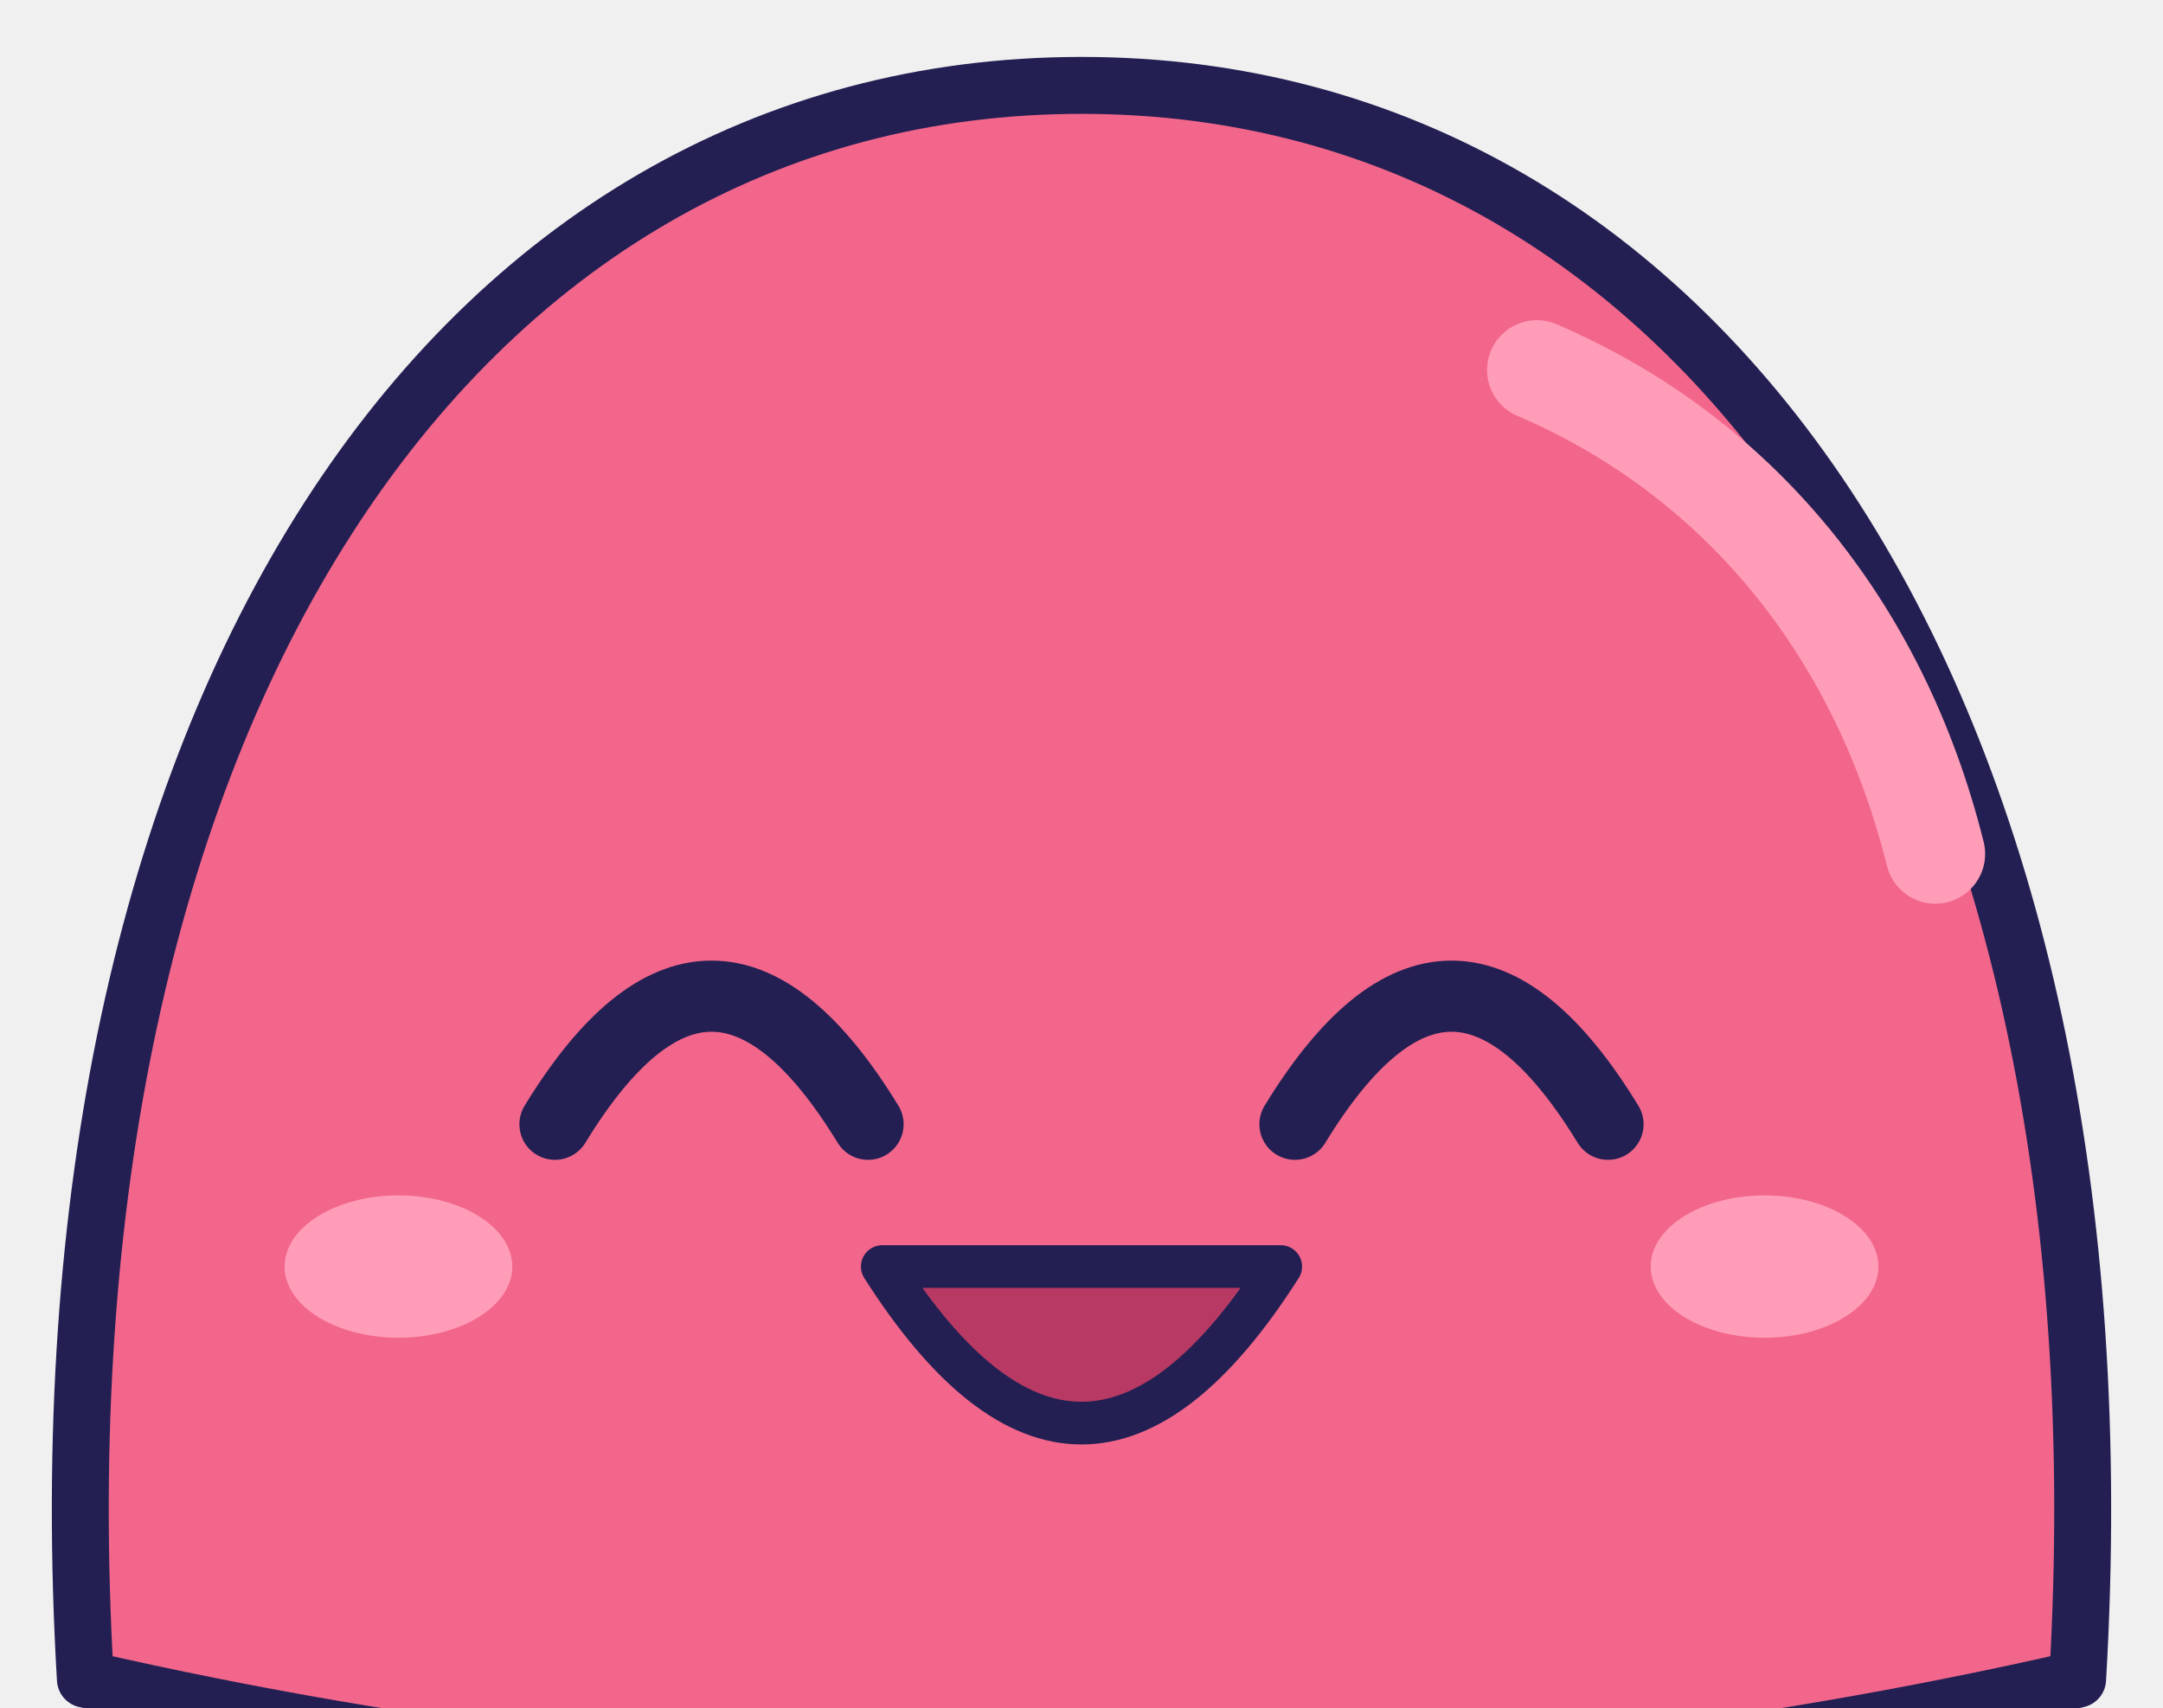
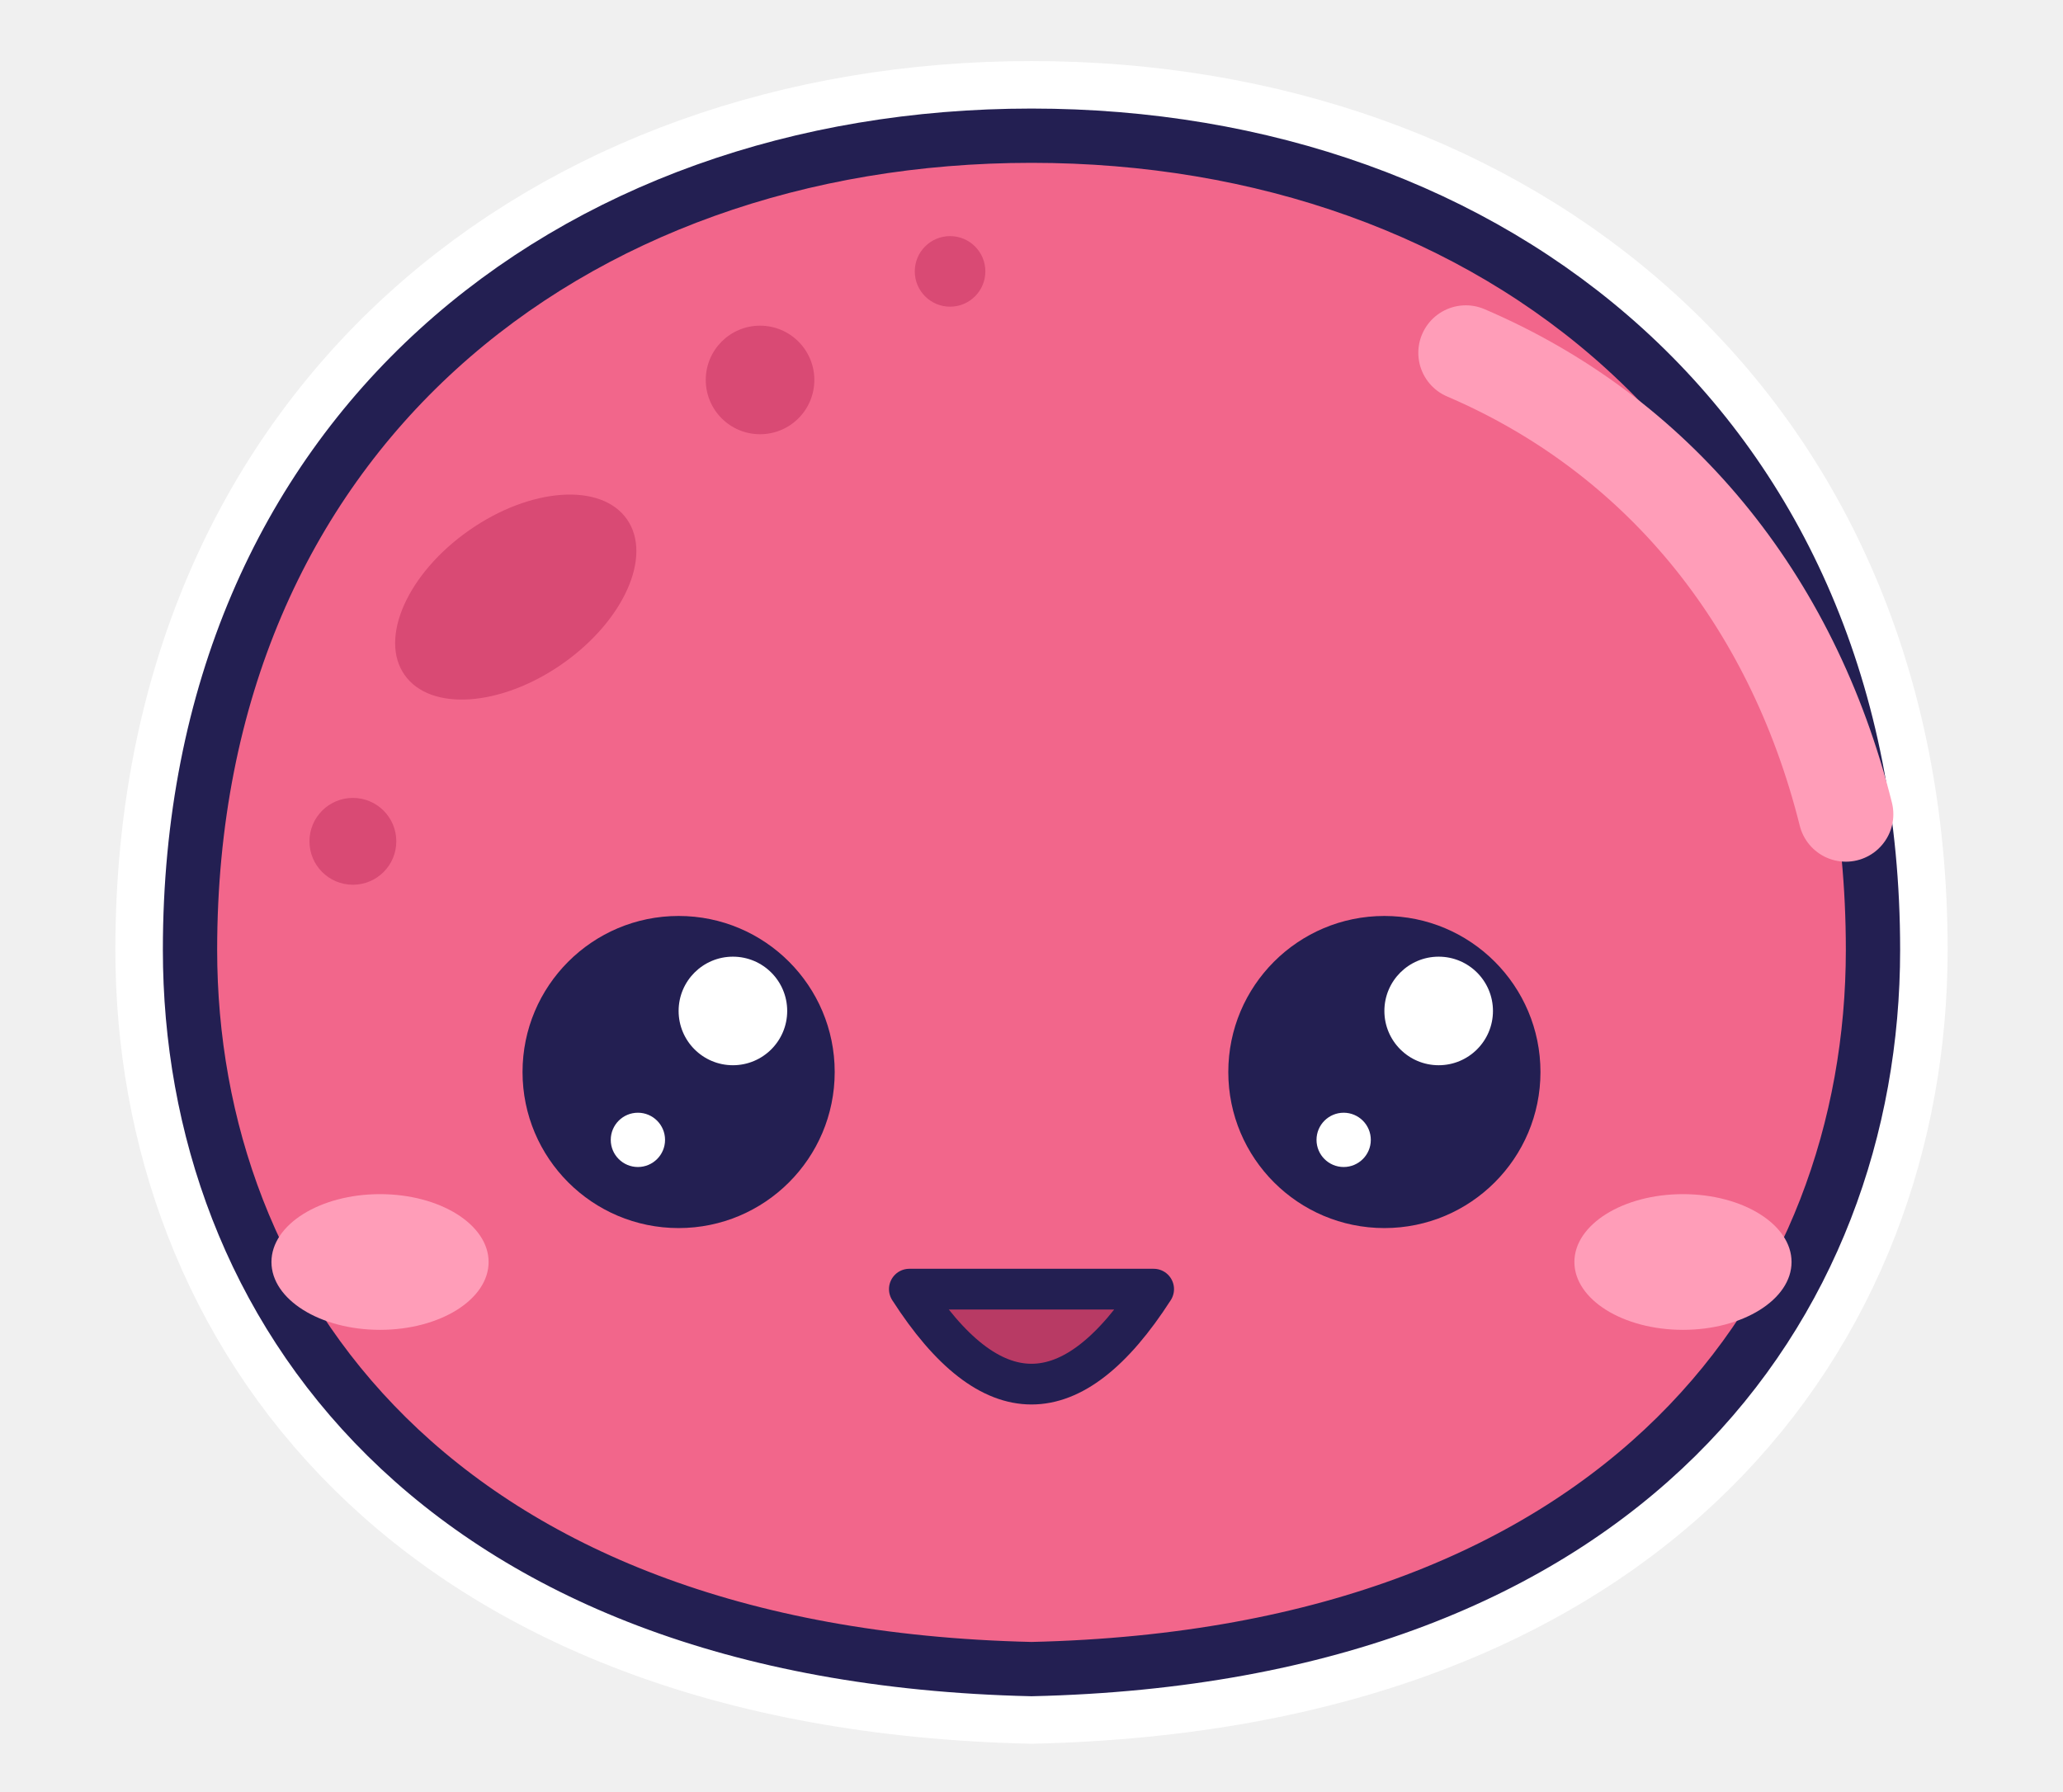
- <svg xmlns="http://www.w3.org/2000/svg" viewBox="24 8 152 120">
-   <path d="M30 126 C26 58 56 14 100 14 C144 14 174 58 170 126 Q100 142 30 126 Z" fill="#F2668B" stroke="#231F52" stroke-width="4" stroke-linejoin="round" />
-   <path d="M132 34 C146 40 156 52 160 68" fill="none" stroke="#FF9DB8" stroke-width="7" stroke-linecap="round" />
-   <ellipse cx="52" cy="97" rx="8" ry="5" fill="#FF9DB8" />
-   <ellipse cx="148" cy="97" rx="8" ry="5" fill="#FF9DB8" />
-   <path d="M63 87 Q74 69 85 87" fill="none" stroke="#231F52" stroke-width="5" stroke-linecap="round" />
-   <path d="M115 87 Q126 69 137 87" fill="none" stroke="#231F52" stroke-width="5" stroke-linecap="round" />
-   <path d="M86 97 Q100 119 114 97 Z" fill="#B83A64" stroke="#231F52" stroke-width="3" stroke-linejoin="round" />
+ <svg xmlns="http://www.w3.org/2000/svg" viewBox="24 4 152 132">
+   <path d="M38 74 C38 36 66 14 100 14 C134 14 162 36 162 74 C162 100 144 126 100 127 C56 126 38 100 38 74 Z" fill="#fff" stroke="#fff" stroke-width="11" stroke-linejoin="round" />
+   <path d="M38 74 C38 36 66 14 100 14 C134 14 162 36 162 74 C162 100 144 126 100 127 C56 126 38 100 38 74 Z" fill="#F2668B" stroke="#231F52" stroke-width="4" stroke-linejoin="round" />
+   <path d="M132 30 C146 36 156 48 160 64" fill="none" stroke="#FF9DB8" stroke-width="7" stroke-linecap="round" />
+   <ellipse cx="62" cy="48" rx="10" ry="6" transform="rotate(-35 62 48)" fill="#D94A74" />
+   <circle cx="80" cy="32" r="4" fill="#D94A74" />
+   <circle cx="50" cy="66" r="3.2" fill="#D94A74" />
+   <circle cx="94" cy="24" r="2.6" fill="#D94A74" />
+   <g transform="translate(0 -15)">
+     <ellipse cx="52" cy="112" rx="8" ry="5" fill="#FF9DB8" />
+     <ellipse cx="148" cy="112" rx="8" ry="5" fill="#FF9DB8" />
+     <circle cx="74" cy="98" r="11.5" fill="#231F52" />
+     <circle cx="126" cy="98" r="11.5" fill="#231F52" />
+     <circle cx="78" cy="93.5" r="4" fill="#fff" />
+     <circle cx="130" cy="93.5" r="4" fill="#fff" />
+     <circle cx="71" cy="103" r="2" fill="#fff" />
+     <circle cx="123" cy="103" r="2" fill="#fff" />
+     <path d="M91 114 Q100 128 109 114 Z" fill="#B83A64" stroke="#231F52" stroke-width="3" stroke-linejoin="round" />
+   </g>
</svg>
